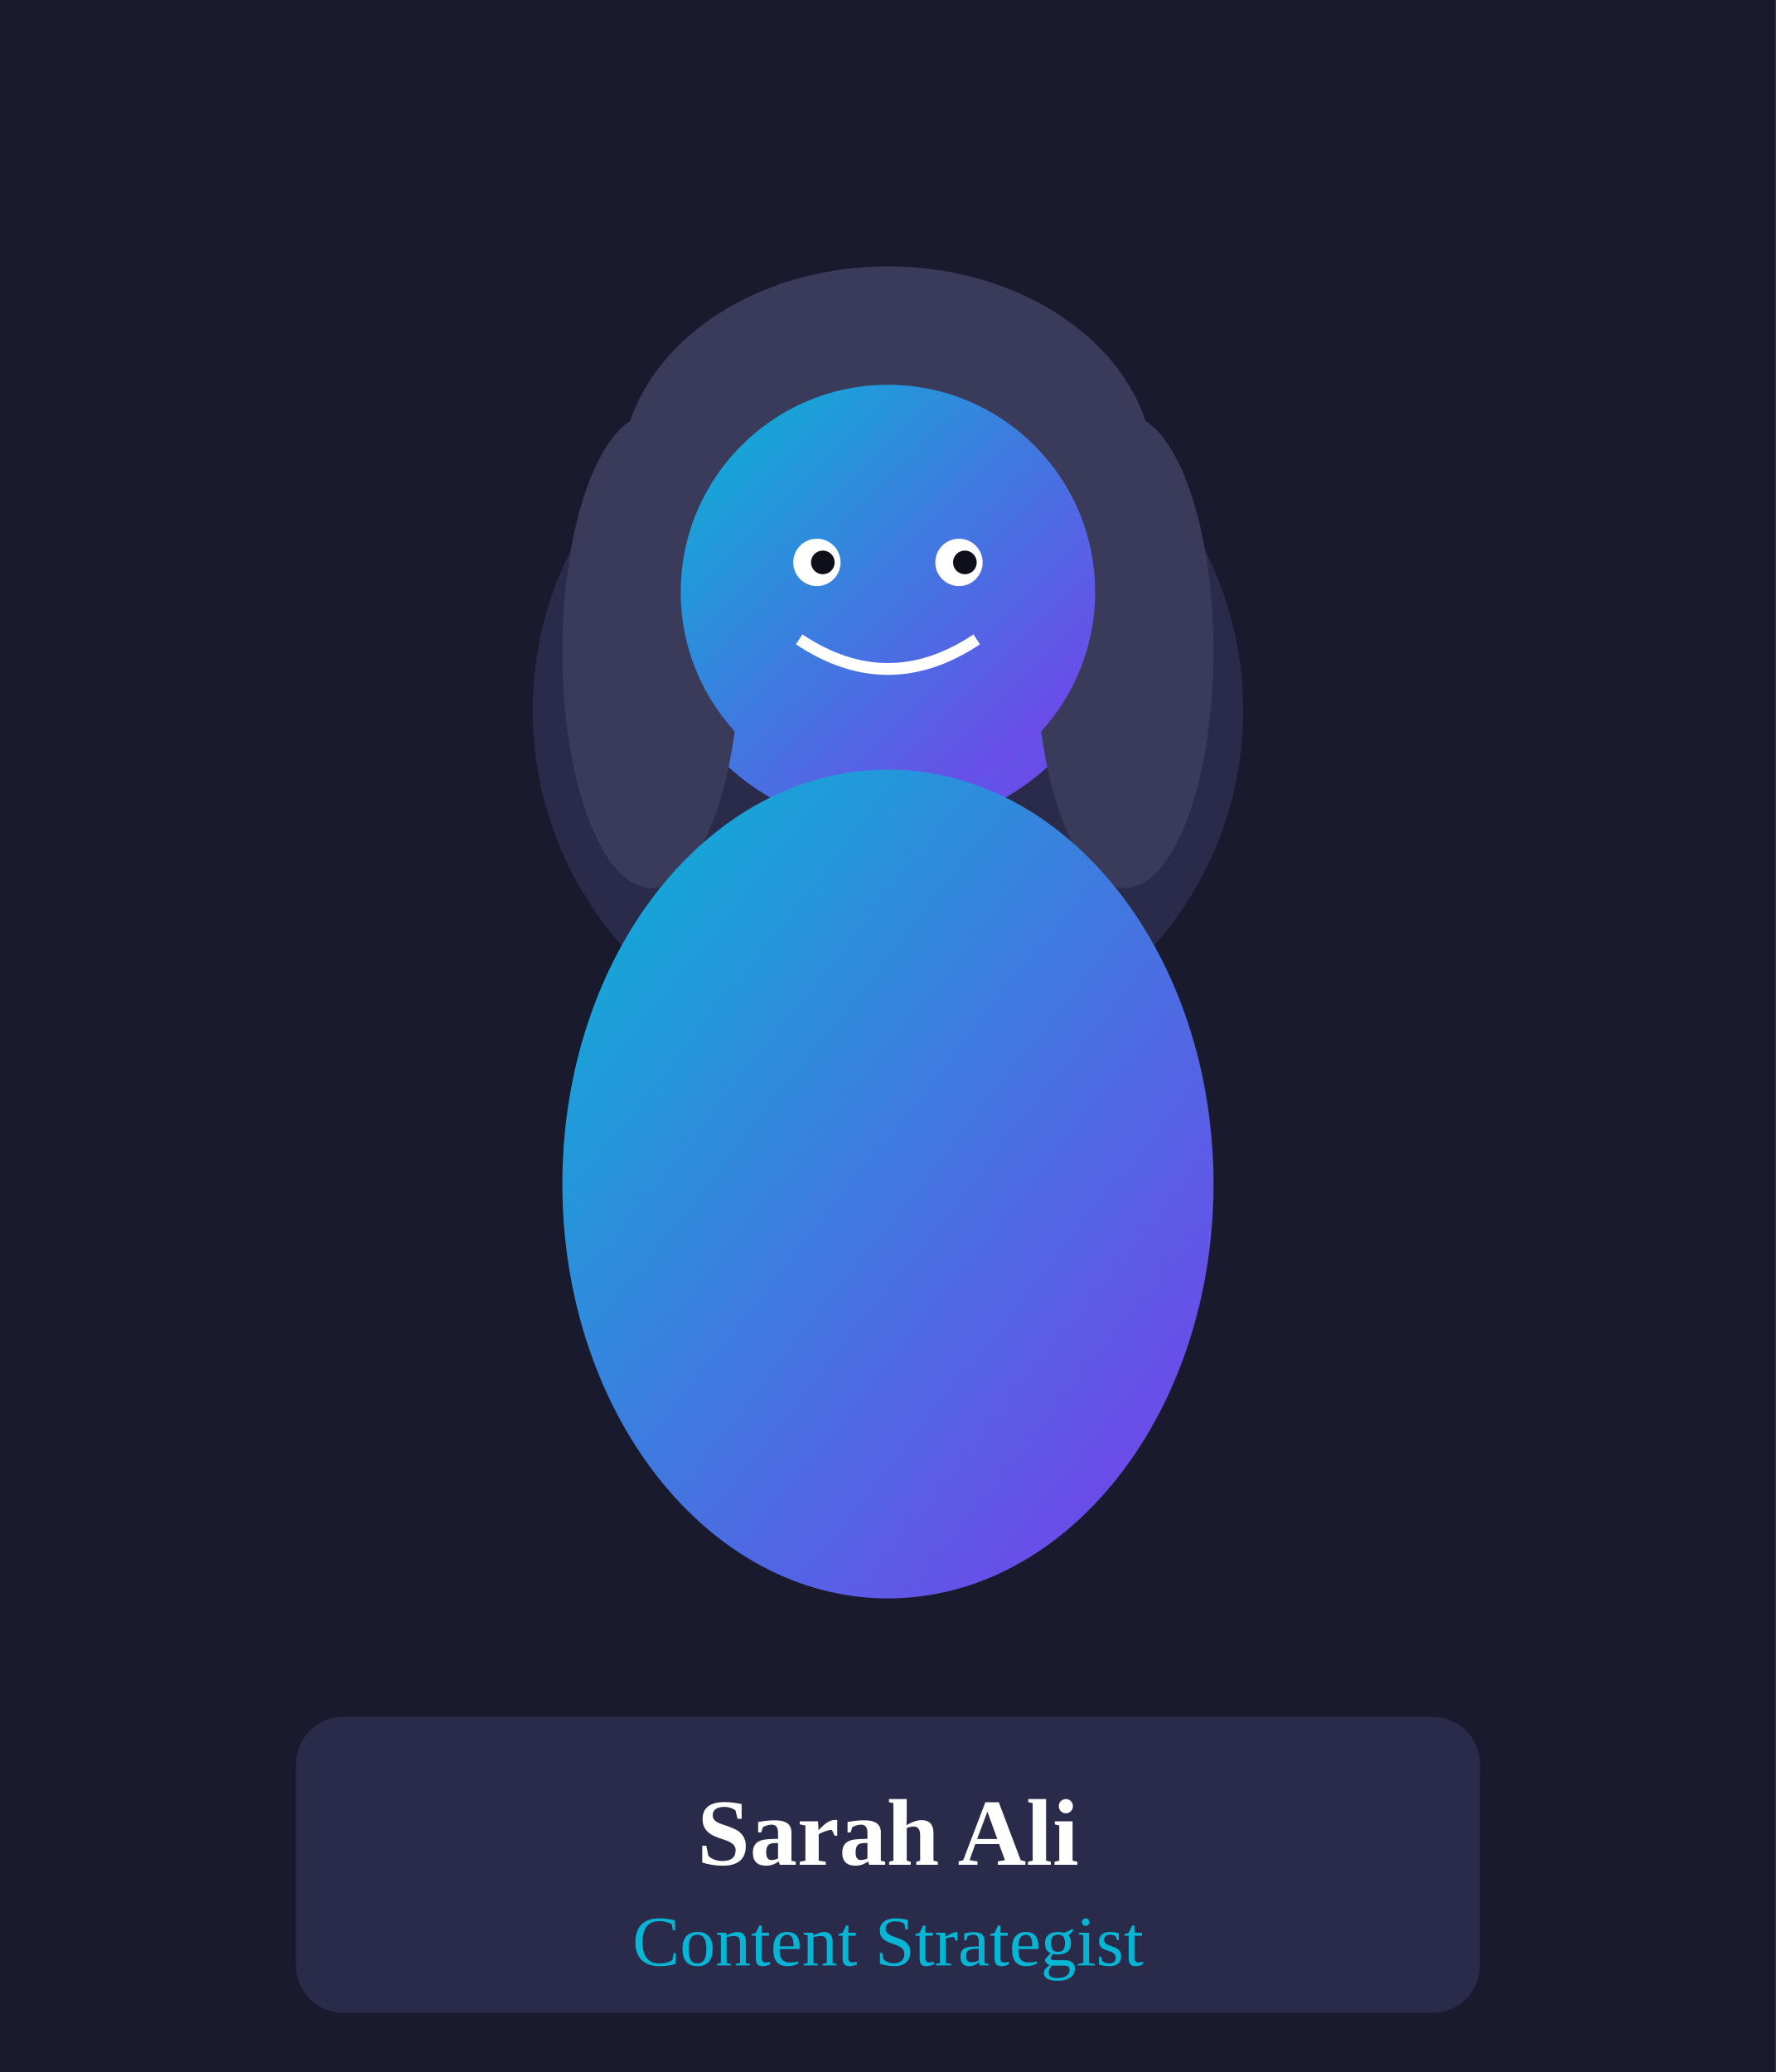
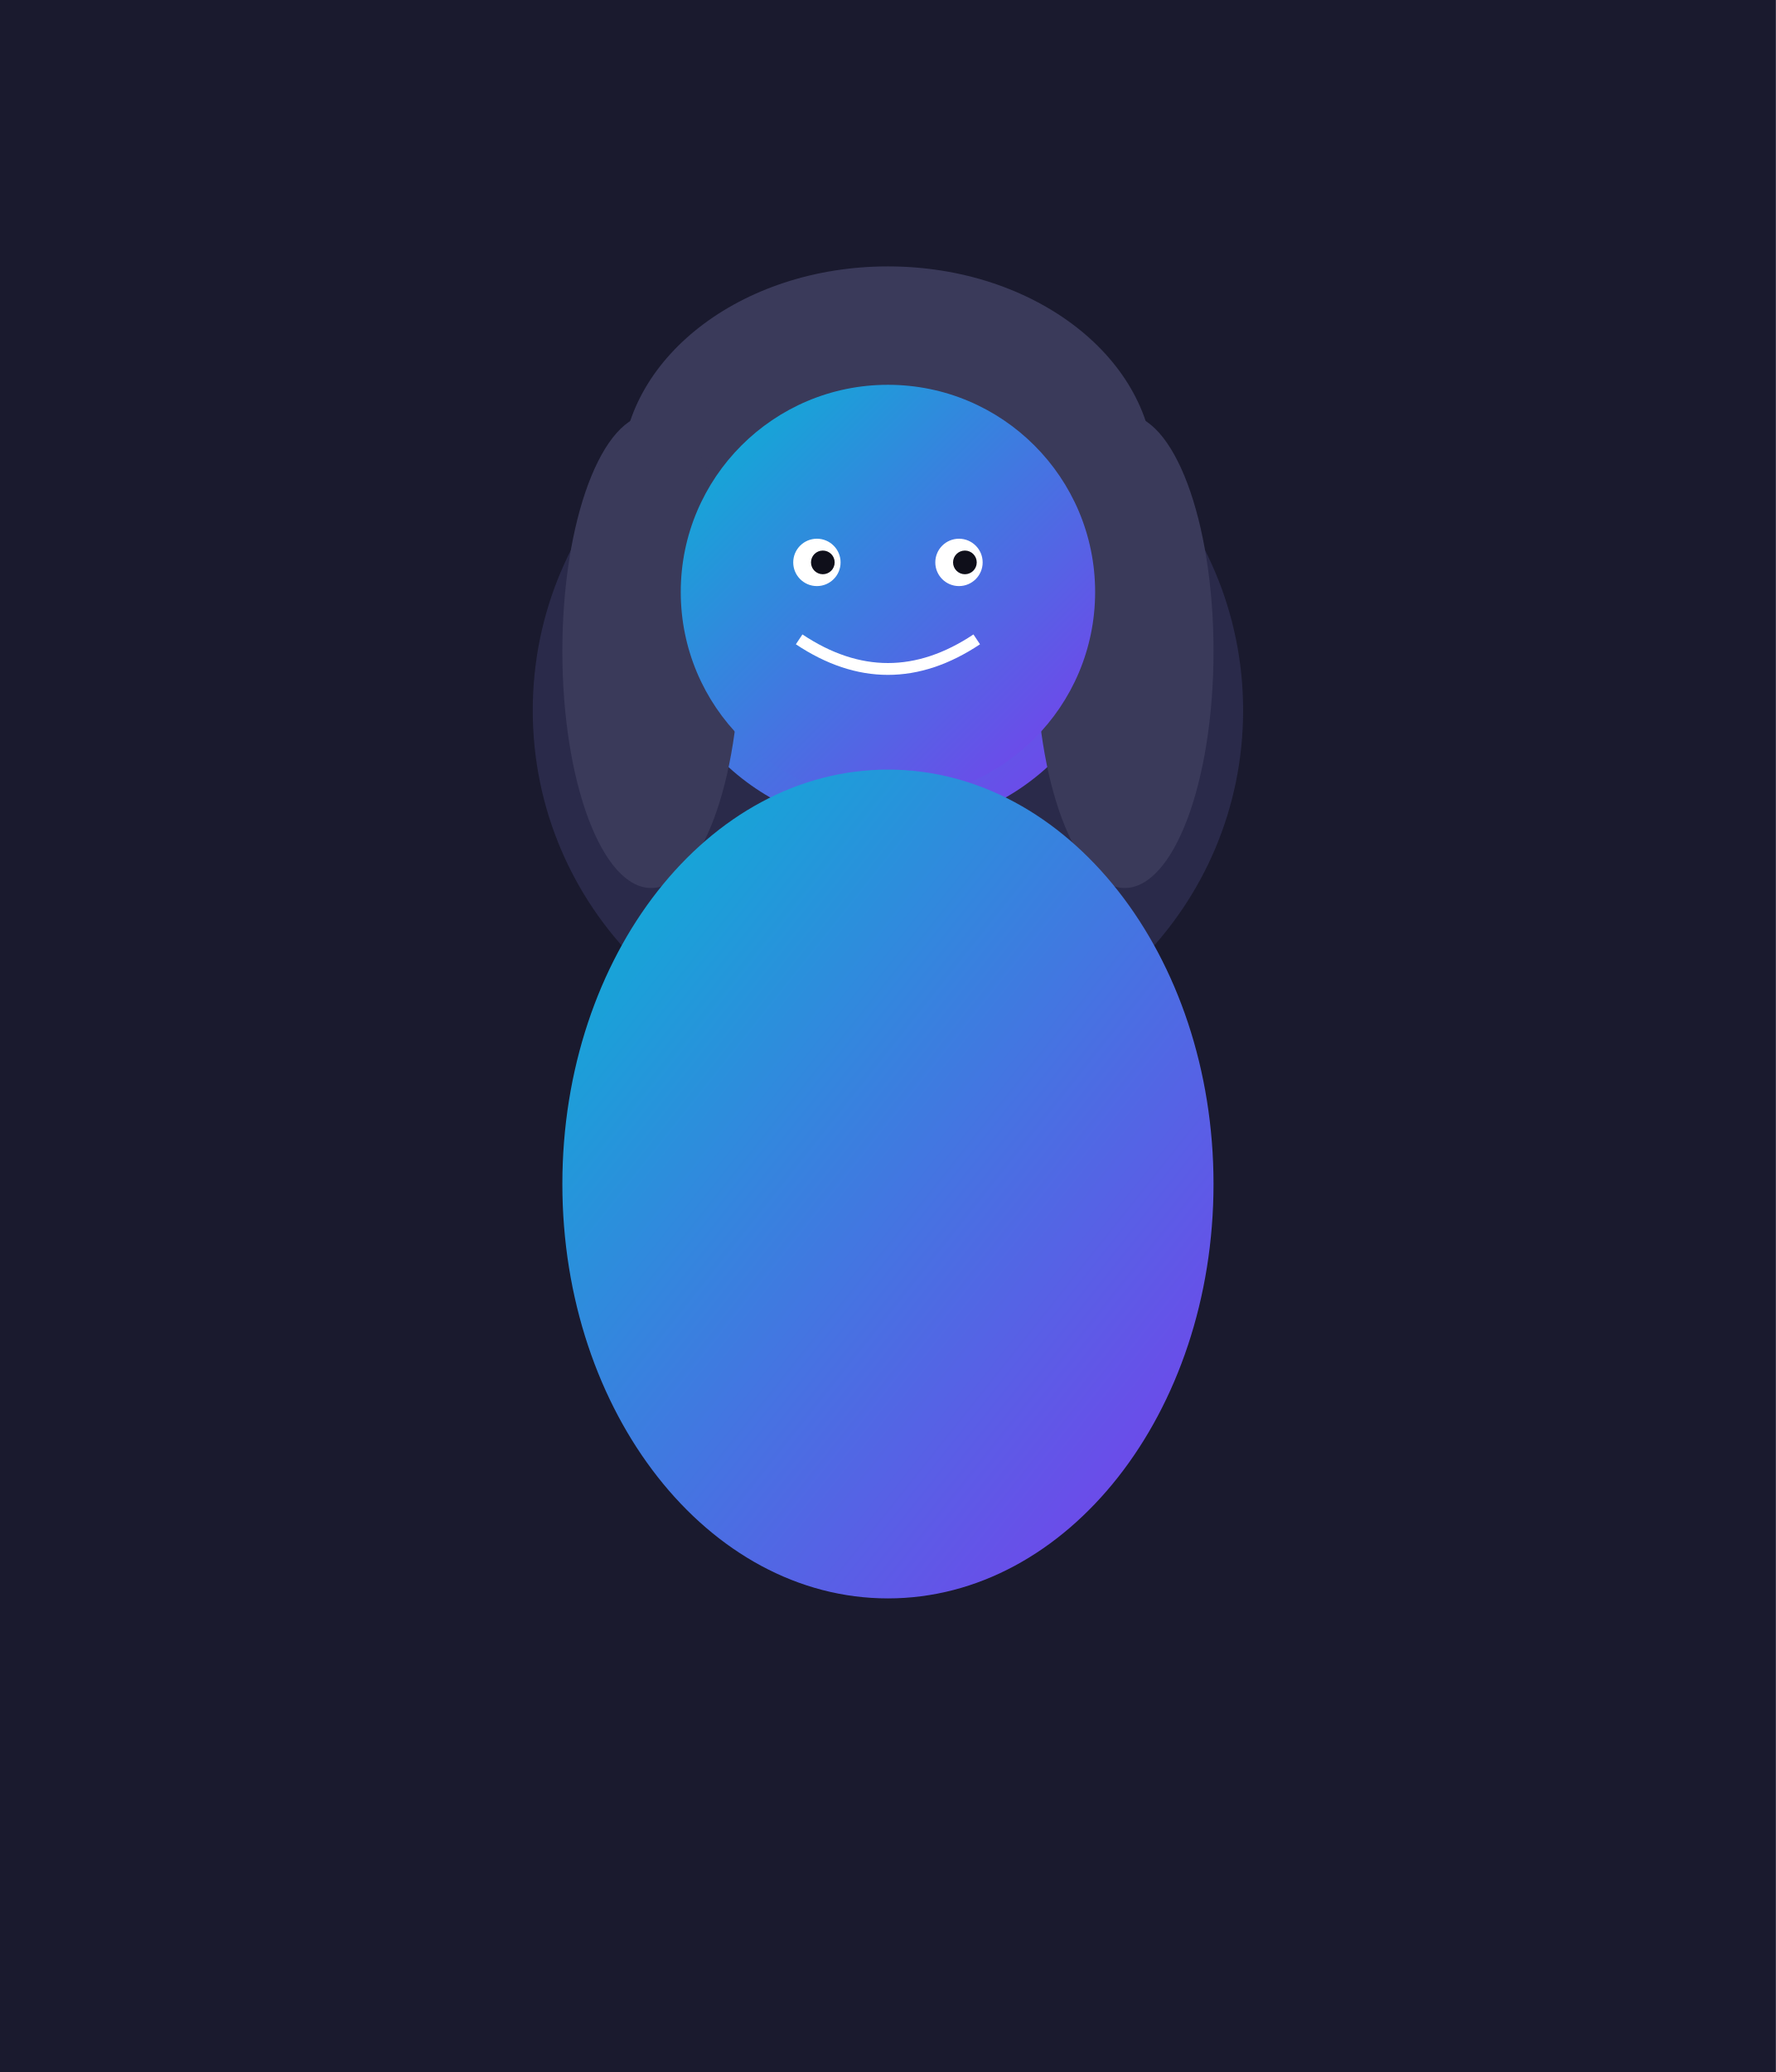
<svg xmlns="http://www.w3.org/2000/svg" viewBox="0 0 300 350">
  <defs>
    <linearGradient id="grad1" x1="0%" y1="0%" x2="100%" y2="100%">
      <stop offset="0%" style="stop-color:#06b6d4;stop-opacity:1" />
      <stop offset="100%" style="stop-color:#7c3aed;stop-opacity:1" />
    </linearGradient>
  </defs>
  <rect width="300" height="350" fill="#1a1a2e" />
  <circle cx="150" cy="120" r="60" fill="#2a2a4a" />
  <circle cx="150" cy="100" r="40" fill="url(#grad1)" />
  <ellipse cx="150" cy="80" rx="45" ry="35" fill="#3a3a5a" />
  <ellipse cx="110" cy="110" rx="15" ry="40" fill="#3a3a5a" />
  <ellipse cx="190" cy="110" rx="15" ry="40" fill="#3a3a5a" />
  <circle cx="150" cy="100" r="35" fill="url(#grad1)" />
  <circle cx="138" cy="95" r="4" fill="white" />
  <circle cx="162" cy="95" r="4" fill="white" />
  <circle cx="139" cy="95" r="2" fill="#0f0f1a" />
  <circle cx="163" cy="95" r="2" fill="#0f0f1a" />
  <path d="M135 108 Q150 118 165 108" fill="none" stroke="white" stroke-width="2" />
  <ellipse cx="150" cy="200" rx="55" ry="70" fill="url(#grad1)" />
-   <rect x="50" y="290" width="200" height="50" fill="#2a2a4a" rx="8" />
-   <text x="150" y="315" fill="white" font-size="16" font-weight="bold" text-anchor="middle">Sarah Ali</text>
-   <text x="150" y="332" fill="#06b6d4" font-size="12" text-anchor="middle">Content Strategist</text>
</svg>
